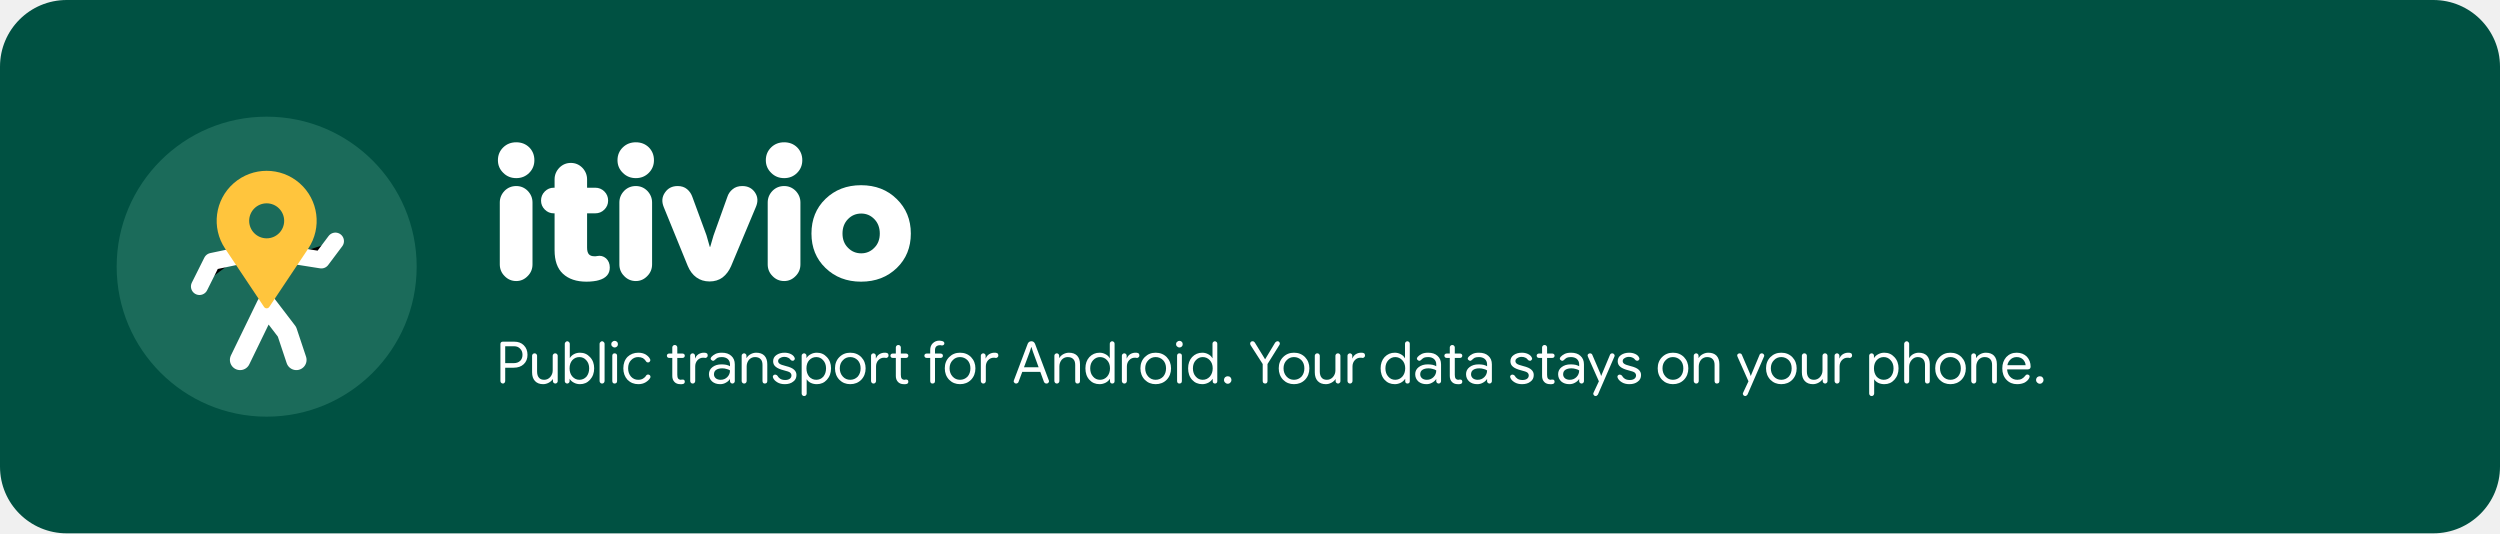
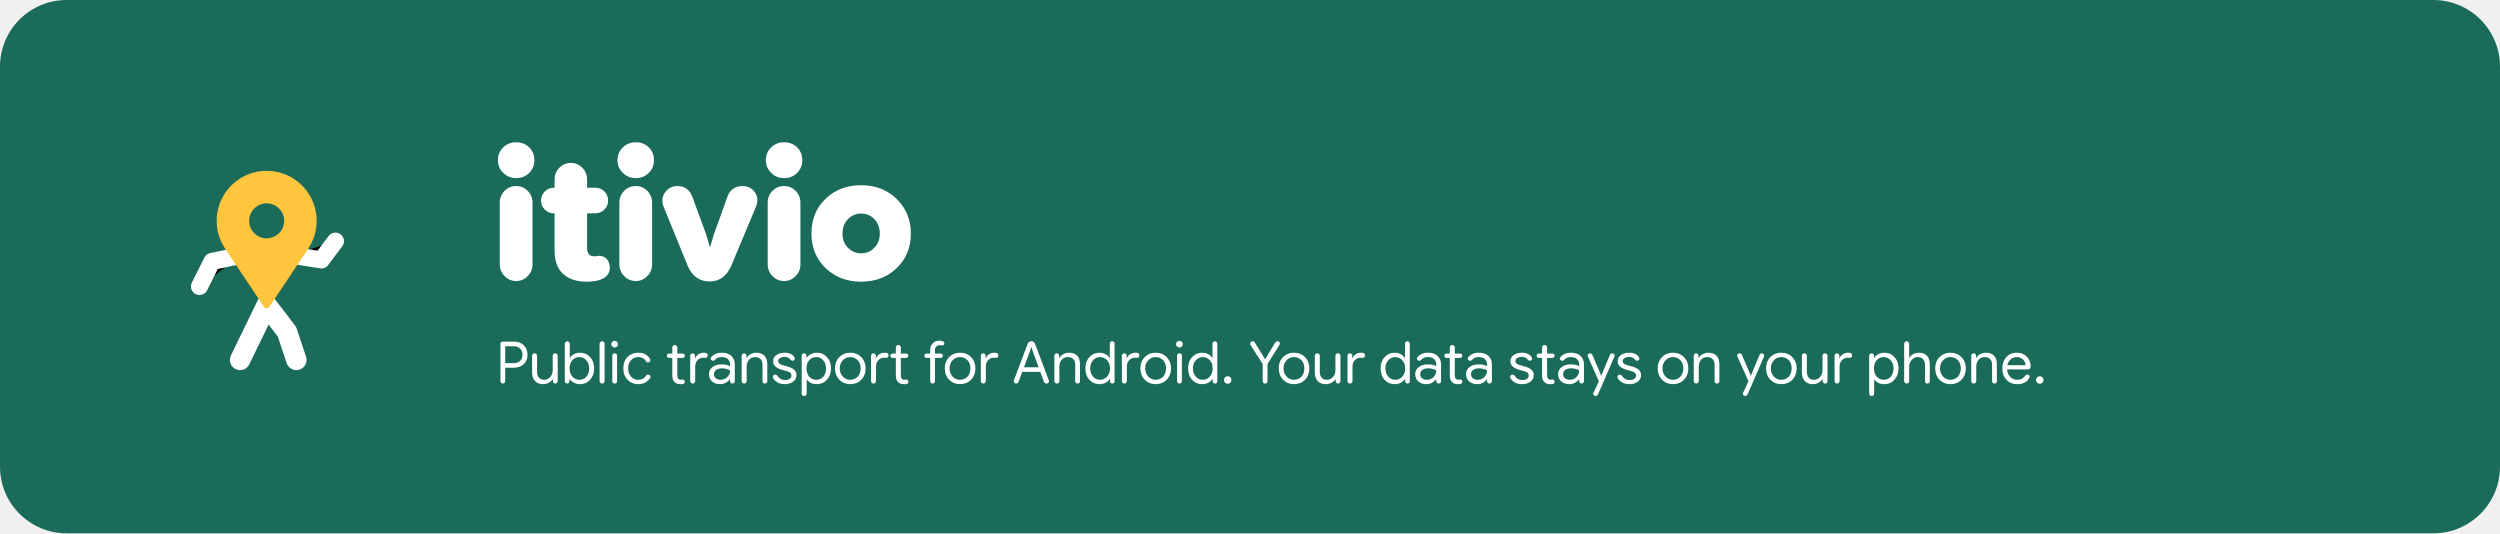
<svg xmlns="http://www.w3.org/2000/svg" width="1200" height="256" viewBox="0 0 1200 256" role="img" aria-label="itivio">
  <defs>
    <path id="g0" d="M11.8 0.9Q8.5 0.9 6.2 -1.5Q3.9 -3.8 3.9 -7.1L3.9 -36.8Q3.9 -40 6.2 -42.4Q8.5 -44.7 11.8 -44.7L11.8 -44.7Q15 -44.7 17.3 -42.4Q19.6 -40 19.6 -36.8L19.6 -7.1Q19.6 -3.8 17.3 -1.5Q15 0.9 11.8 0.9L11.8 0.9ZM11.8 -48.5Q8.1 -48.5 5.6 -51Q3 -53.5 3 -57.1Q3 -60.8 5.6 -63.3Q8.1 -65.7 11.8 -65.7Q15.5 -65.7 18 -63.3Q20.5 -60.8 20.5 -57.1Q20.5 -53.5 18 -51Q15.5 -48.5 11.8 -48.5Z" />
    <path id="g1" d="M22 1.2Q14.8 1.2 10.7 -2.6Q6.7 -6.3 6.7 -13.9L6.7 -47.9Q6.7 -51.1 9 -53.5Q11.3 -55.8 14.5 -55.8L14.5 -55.8Q17.7 -55.8 20 -53.5Q22.3 -51.1 22.3 -47.9L22.3 -15.1Q22.3 -12.9 23.2 -11.9Q24.1 -11 25.7 -11Q26.2 -11 26.5 -11Q26.8 -11.1 27.1 -11.1Q29.5 -11.6 31.4 -10Q33.2 -8.3 33.2 -5.6L33.2 -5.6Q33.2 -3.3 31.9 -1.8Q30.5 -0.2 27.9 0.5Q27 0.8 25.3 1Q23.7 1.2 22 1.2ZM6.3 -31.6Q3.8 -31.6 2 -33.4Q0.2 -35.2 0.2 -37.7L0.2 -37.7Q0.2 -40.3 2 -42.1Q3.8 -43.9 6.3 -43.9L26.2 -43.9Q28.8 -43.9 30.6 -42.1Q32.4 -40.3 32.4 -37.7L32.4 -37.7Q32.4 -35.2 30.6 -33.4Q28.8 -31.6 26.2 -31.6L6.3 -31.6Z" />
    <path id="g2" d="M23.7 1.1Q20 1.1 17.3 -0.9Q14.7 -2.8 13.2 -6.4L1.7 -34.6Q0.1 -38.5 2.3 -41.6Q4.4 -44.7 8.4 -44.7L8.4 -44.7Q11.1 -44.7 12.9 -43.2Q14.7 -41.7 15.5 -39.3L22.2 -21.1L23.8 -15.5L24 -15.5L25.6 -21L32.2 -39.4Q32.9 -41.7 34.8 -43.2Q36.6 -44.7 39.4 -44.7L39.4 -44.7Q43.4 -44.7 45.5 -41.6Q47.6 -38.5 45.9 -34.6L34 -6.2Q32.5 -2.8 29.9 -0.8Q27.3 1.1 23.7 1.1L23.7 1.1Z" />
    <path id="g3" d="M25.3 1.2Q15 1.2 8.2 -5.4Q1.5 -11.9 1.5 -21.9L1.5 -21.9Q1.5 -32 8.2 -38.5Q15 -45.1 25.3 -45.1Q35.7 -45.1 42.4 -38.5Q49.2 -31.9 49.2 -21.9L49.2 -21.9Q49.2 -11.9 42.5 -5.4Q35.7 1.2 25.3 1.2ZM25.4 -12.4Q29.1 -12.4 31.7 -15.1Q34.3 -17.7 34.3 -21.9L34.3 -21.9Q34.3 -26.1 31.7 -28.8Q29.1 -31.5 25.4 -31.5Q21.6 -31.5 19 -28.8Q16.4 -26.1 16.4 -21.9L16.4 -21.9Q16.4 -17.7 19 -15.1Q21.6 -12.4 25.4 -12.4Z" />
    <path id="g4" d="M3.4 0.1Q2.9 0.1 2.5 -0.3Q2.2 -0.6 2.2 -1.2L2.2 -18.9Q2.2 -19.4 2.5 -19.7Q2.9 -20 3.3 -20L8.8 -20Q11.7 -20 13.4 -18.3Q15.2 -16.5 15.2 -13.7L15.2 -13.7Q15.2 -10.9 13.4 -9.2Q11.6 -7.5 8.6 -7.5L3.4 -7.5L3.4 -9.7L8.7 -9.7Q10.5 -9.7 11.7 -10.8Q12.8 -11.9 12.8 -13.7L12.8 -13.7Q12.8 -15.5 11.7 -16.6Q10.6 -17.8 8.8 -17.8L4.5 -17.8L4.5 -1.2Q4.5 -0.6 4.2 -0.3Q3.9 0.1 3.4 0.1L3.4 0.1Z" />
    <path id="g5" d="M6.9 0.4Q4.4 0.4 3 -1.1Q1.6 -2.6 1.6 -5.3L1.6 -13.3Q1.6 -13.7 2 -14.1Q2.3 -14.4 2.8 -14.4L2.8 -14.4Q3.3 -14.4 3.6 -14.1Q4 -13.7 4 -13.3L4 -5.7Q4 -3.7 4.9 -2.7Q5.7 -1.7 7.4 -1.7Q9.1 -1.7 10.3 -3Q11.5 -4.4 11.5 -6.2L11.5 -13.3Q11.5 -13.7 11.9 -14.1Q12.2 -14.4 12.7 -14.4L12.7 -14.4Q13.2 -14.4 13.5 -14.1Q13.9 -13.7 13.9 -13.3L13.9 -1Q13.9 -0.5 13.5 -0.2Q13.2 0.1 12.8 0.1L12.8 0.1Q12.3 0.1 12 -0.2Q11.6 -0.5 11.6 -1L11.6 -3.2L12.7 -2.1L11.6 -2.1Q10.9 -1 9.6 -0.3Q8.3 0.4 6.9 0.4Z" />
    <path id="g6" d="M9 0.4Q7.4 0.4 6.1 -0.3Q4.7 -1 4 -2.2L3.4 -2.2L4 -2.8L4 -1Q4 -0.5 3.6 -0.2Q3.3 0.1 2.9 0.1L2.9 0.1Q2.4 0.1 2.1 -0.2Q1.7 -0.5 1.7 -1L1.7 -19Q1.7 -19.5 2.1 -19.8Q2.4 -20.2 2.9 -20.2L2.9 -20.2Q3.4 -20.2 3.7 -19.8Q4.1 -19.5 4.1 -19L4.1 -12.1L4.1 -12.1Q4.8 -13.3 6.1 -14Q7.4 -14.7 9 -14.7Q11.9 -14.7 13.8 -12.6Q15.8 -10.5 15.8 -7.2L15.8 -7.2Q15.8 -3.9 13.8 -1.7Q11.9 0.4 9 0.4ZM8.7 -1.7Q10.7 -1.7 12.1 -3.2Q13.4 -4.8 13.4 -7.2L13.4 -7.2Q13.4 -9.6 12 -11.1Q10.7 -12.6 8.7 -12.6Q6.7 -12.6 5.3 -11.1Q4 -9.6 4 -7.2L4 -7.2Q4 -4.8 5.3 -3.3Q6.7 -1.7 8.7 -1.7Z" />
    <path id="g7" d="M2.9 0.1Q2.4 0.1 2.1 -0.2Q1.7 -0.6 1.7 -1.1L1.7 -19Q1.7 -19.5 2.1 -19.8Q2.4 -20.2 2.9 -20.2L2.9 -20.2Q3.4 -20.2 3.7 -19.8Q4.1 -19.5 4.1 -19L4.1 -1.1Q4.1 -0.6 3.7 -0.2Q3.4 0.1 2.9 0.1L2.9 0.1Z" />
    <path id="g8" d="M3.1 0.1Q2.6 0.1 2.3 -0.2Q2 -0.6 2 -1.1L2 -13.3Q2 -13.7 2.3 -14.1Q2.6 -14.4 3.1 -14.4L3.1 -14.4Q3.6 -14.4 4 -14.1Q4.3 -13.7 4.3 -13.3L4.3 -1.1Q4.3 -0.6 4 -0.2Q3.6 0.1 3.1 0.1L3.1 0.1ZM3.1 -17.2Q2.5 -17.2 2 -17.7Q1.5 -18.1 1.5 -18.8Q1.5 -19.5 2 -19.9Q2.5 -20.4 3.1 -20.4Q3.8 -20.4 4.3 -19.9Q4.7 -19.5 4.7 -18.8Q4.7 -18.1 4.3 -17.7Q3.8 -17.2 3.1 -17.2Z" />
    <path id="g9" d="M8.2 0.4Q5.1 0.4 3 -1.7Q1 -3.9 1 -7.2L1 -7.2Q1 -10.6 3 -12.7Q5.1 -14.7 8.2 -14.7Q10.3 -14.7 11.8 -13.8Q13.3 -12.8 13.8 -11.7Q14.1 -11.2 13.9 -10.8Q13.7 -10.3 13.3 -10.1L13.3 -10.1Q12.9 -10 12.4 -10.1Q12 -10.3 11.8 -10.7Q11.3 -11.5 10.4 -12.1Q9.4 -12.6 8.1 -12.6Q6.1 -12.6 4.7 -11.1Q3.3 -9.7 3.3 -7.2L3.3 -7.2Q3.3 -4.8 4.7 -3.2Q6.1 -1.7 8.1 -1.7Q9.6 -1.7 10.5 -2.3Q11.5 -2.9 11.9 -3.7Q12.2 -4.1 12.6 -4.2Q13 -4.3 13.4 -4.1L13.4 -4.1Q13.9 -3.9 14 -3.4Q14.1 -3 13.9 -2.6Q13.2 -1.4 11.7 -0.5Q10.2 0.4 8.2 0.4Z" />
    <path id="g11" d="M7 0.4Q5.3 0.4 4.3 -0.6Q3.2 -1.7 3.2 -3.5L3.2 -17.3Q3.2 -17.7 3.6 -18.1Q3.9 -18.4 4.4 -18.4L4.4 -18.4Q4.9 -18.4 5.2 -18.1Q5.6 -17.7 5.6 -17.3L5.6 -4.1Q5.6 -2.9 6 -2.3Q6.5 -1.7 7.4 -1.7Q7.6 -1.7 7.7 -1.8Q7.9 -1.8 8 -1.8Q8.5 -1.9 8.9 -1.6Q9.2 -1.3 9.2 -0.8L9.2 -0.8Q9.2 -0.4 9 -0.1Q8.8 0.2 8.4 0.3Q8.1 0.4 7.8 0.4Q7.4 0.4 7 0.4ZM1.7 -12.2Q1.2 -12.2 0.9 -12.5Q0.6 -12.8 0.6 -13.3L0.6 -13.3Q0.6 -13.7 0.9 -14Q1.2 -14.3 1.7 -14.3L8.1 -14.3Q8.6 -14.3 8.9 -14Q9.2 -13.7 9.2 -13.3L9.2 -13.3Q9.2 -12.8 8.9 -12.5Q8.6 -12.2 8.1 -12.2L1.7 -12.2Z" />
    <path id="g12" d="M2.9 0.1Q2.4 0.1 2.1 -0.2Q1.7 -0.6 1.7 -1.1L1.7 -13.3Q1.7 -13.8 2.1 -14.1Q2.4 -14.4 2.9 -14.4L2.9 -14.4Q3.3 -14.4 3.6 -14.1Q4 -13.8 4 -13.3L4 -11.7L3.6 -12L4.1 -12Q4.5 -13.2 5.7 -14Q6.9 -14.7 8.2 -14.7Q8.5 -14.7 8.7 -14.7Q9 -14.7 9.2 -14.6Q9.6 -14.5 9.9 -14.2Q10.1 -13.8 10.1 -13.3L10.1 -13.3Q10.1 -12.8 9.7 -12.5Q9.3 -12.1 8.8 -12.2Q8.6 -12.3 8.4 -12.3Q8.2 -12.3 7.9 -12.3Q6.3 -12.3 5.2 -11.1Q4.1 -9.9 4.1 -8.1L4.1 -1.1Q4.1 -0.6 3.7 -0.2Q3.4 0.1 2.9 0.1L2.9 0.1Z" />
    <path id="g13" d="M6.3 0.4Q3.9 0.4 2.4 -0.9Q0.9 -2.3 0.9 -4.4L0.9 -4.4Q0.9 -6.5 2.6 -7.8Q4.3 -9.1 6.9 -9.1Q8.1 -9.1 9.2 -8.9Q10.4 -8.6 11 -8.2L11 -9.1Q11 -10.7 9.9 -11.7Q8.8 -12.6 7.1 -12.6Q5.9 -12.6 5.1 -12.3Q4.4 -11.9 3.8 -11.3Q3.4 -10.9 3 -10.8Q2.5 -10.8 2.2 -11.1L2.2 -11.1Q1.8 -11.3 1.7 -11.8Q1.7 -12.2 2.1 -12.7Q2.8 -13.5 4 -14.1Q5.2 -14.7 7.1 -14.7Q10 -14.7 11.6 -13.2Q13.3 -11.7 13.3 -9.1L13.3 -1Q13.3 -0.5 12.9 -0.2Q12.6 0.1 12.2 0.1L12.2 0.1Q11.7 0.1 11.4 -0.2Q11 -0.5 11 -1L11 -3.4L11.9 -2.1L11 -2.1Q10.3 -1 9 -0.3Q7.8 0.4 6.3 0.4ZM6.5 -1.7Q8.4 -1.7 9.7 -3Q11 -4.3 11 -6.2L11 -6.2Q10.3 -6.7 9.3 -6.9Q8.4 -7.2 7.3 -7.2Q5.5 -7.2 4.4 -6.5Q3.3 -5.8 3.3 -4.3L3.3 -4.3Q3.3 -3.2 4.2 -2.4Q5.1 -1.7 6.5 -1.7Z" />
    <path id="g14" d="M1.7 -1.1L1.7 -13.3Q1.7 -13.8 2.1 -14.1Q2.4 -14.4 2.9 -14.4L2.9 -14.4Q3.3 -14.4 3.6 -14.1Q4 -13.8 4 -13.3L4 -11.8L3.6 -12.2L4.1 -12.2Q4.7 -13.3 6 -14Q7.3 -14.7 8.7 -14.7Q11.2 -14.7 12.6 -13.3Q14 -11.8 14 -9.2L14 -1.1Q14 -0.6 13.7 -0.2Q13.3 0.1 12.8 0.1L12.8 0.1Q12.3 0.1 12 -0.2Q11.7 -0.6 11.7 -1.1L11.7 -8.8Q11.7 -10.7 10.8 -11.6Q9.9 -12.6 8.1 -12.6Q6.4 -12.6 5.2 -11.3Q4.1 -9.9 4.1 -8.1L4.1 -1.1Q4.1 -0.6 3.7 -0.2Q3.4 0.1 2.9 0.1L2.9 0.1Q2.4 0.1 2.1 -0.2Q1.7 -0.6 1.7 -1.1Z" />
    <path id="g15" d="M6.7 0.4Q4.6 0.4 3.1 -0.5Q1.6 -1.4 1.1 -2.6Q0.9 -3.1 1 -3.5Q1.2 -3.9 1.6 -4.1L1.6 -4.1Q2.1 -4.3 2.5 -4.1Q2.9 -4 3.2 -3.6Q3.6 -2.8 4.5 -2.2Q5.4 -1.6 6.9 -1.6Q8.3 -1.6 9.1 -2.2Q9.9 -2.8 9.9 -3.8L9.9 -3.8Q9.9 -4.6 9.2 -5.2Q8.5 -5.7 6.4 -6.2Q3.6 -6.9 2.4 -7.9Q1.1 -8.9 1.1 -10.6L1.1 -10.6Q1.1 -12.5 2.7 -13.6Q4.3 -14.7 6.6 -14.7Q8.2 -14.7 9.5 -14.1Q10.8 -13.5 11.3 -12.5Q11.6 -12 11.5 -11.6Q11.3 -11.2 10.9 -10.9L10.9 -10.9Q10.5 -10.8 10.1 -10.9Q9.7 -11 9.4 -11.4Q9 -12 8.3 -12.3Q7.5 -12.7 6.5 -12.7Q5.3 -12.7 4.4 -12.1Q3.5 -11.6 3.5 -10.7L3.5 -10.7Q3.5 -9.9 4.2 -9.4Q4.8 -8.9 7.2 -8.3Q10.1 -7.6 11.2 -6.5Q12.3 -5.5 12.3 -4L12.3 -4Q12.3 -1.9 10.7 -0.8Q9.2 0.4 6.7 0.4Z" />
    <path id="g16" d="M2.9 6.1Q2.4 6.1 2.1 5.8Q1.7 5.4 1.7 4.9L1.7 -13.3Q1.7 -13.8 2.1 -14.1Q2.4 -14.4 2.9 -14.4L2.9 -14.4Q3.3 -14.4 3.6 -14.1Q4 -13.8 4 -13.3L4 -11.5L3.4 -12.1L4 -12.1Q4.7 -13.3 6.1 -14Q7.4 -14.7 9 -14.7Q11.9 -14.7 13.8 -12.6Q15.8 -10.5 15.8 -7.2L15.8 -7.2Q15.8 -3.9 13.8 -1.7Q11.9 0.4 9 0.4Q7.4 0.4 6.1 -0.2Q4.7 -0.9 4.1 -2L4.1 -2L4.1 4.9Q4.1 5.4 3.7 5.8Q3.4 6.1 2.9 6.1L2.9 6.1ZM8.7 -1.7Q10.7 -1.7 12.1 -3.2Q13.4 -4.8 13.4 -7.2L13.4 -7.2Q13.4 -9.6 12 -11.1Q10.7 -12.6 8.7 -12.6Q6.7 -12.6 5.3 -11.1Q4 -9.6 4 -7.2L4 -7.2Q4 -4.8 5.3 -3.2Q6.7 -1.7 8.7 -1.7Z" />
    <path id="g17" d="M8.3 0.4Q5.2 0.4 3.1 -1.7Q1 -3.9 1 -7.2L1 -7.2Q1 -10.5 3.1 -12.6Q5.2 -14.7 8.3 -14.7Q11.5 -14.7 13.6 -12.6Q15.7 -10.4 15.7 -7.2L15.7 -7.2Q15.7 -3.9 13.6 -1.7Q11.5 0.4 8.3 0.4ZM8.3 -1.7Q10.4 -1.7 11.9 -3.2Q13.3 -4.8 13.3 -7.2L13.3 -7.2Q13.3 -9.6 11.9 -11.1Q10.4 -12.6 8.3 -12.6Q6.2 -12.6 4.8 -11.1Q3.3 -9.6 3.3 -7.2L3.3 -7.2Q3.3 -4.8 4.8 -3.2Q6.2 -1.7 8.3 -1.7Z" />
    <path id="g18" d="M1.7 -12.2Q1.2 -12.2 0.9 -12.5Q0.6 -12.8 0.6 -13.3L0.6 -13.3Q0.6 -13.7 0.9 -14Q1.2 -14.3 1.7 -14.3L8.4 -14.3Q8.8 -14.3 9.2 -14Q9.5 -13.7 9.5 -13.3L9.5 -13.3Q9.5 -12.8 9.2 -12.5Q8.8 -12.2 8.4 -12.2L1.7 -12.2ZM4.5 0.1Q4 0.1 3.7 -0.2Q3.4 -0.6 3.4 -1.1L3.4 -16Q3.4 -18 4.6 -19.2Q5.9 -20.5 7.8 -20.5Q8.3 -20.5 8.6 -20.4Q8.9 -20.4 9.1 -20.3Q9.6 -20.2 9.9 -19.9Q10.2 -19.6 10.2 -19.2L10.2 -19.2Q10.2 -18.7 9.8 -18.4Q9.4 -18.1 8.9 -18.2Q8.6 -18.2 8.5 -18.3Q8.3 -18.3 8 -18.3Q7 -18.3 6.3 -17.7Q5.7 -17.1 5.7 -15.9L5.7 -13.8L5.7 -13.3L5.7 -1.1Q5.7 -0.6 5.4 -0.2Q5 0.1 4.5 0.1L4.5 0.1Z" />
    <path id="g19" d="M2 0.1Q1.4 0.1 1.1 -0.4Q0.7 -0.8 1 -1.5L7.6 -19Q7.8 -19.5 8.3 -19.9Q8.8 -20.2 9.4 -20.2L9.4 -20.2Q9.9 -20.2 10.4 -19.9Q10.9 -19.5 11.1 -19L17.7 -1.5Q18 -0.9 17.6 -0.4Q17.3 0.1 16.6 0.1L16.6 0.1Q16.2 0.1 15.9 -0.1Q15.6 -0.3 15.4 -0.7L10.1 -15.2L9.4 -17.4L9.3 -17.4L8.6 -15.2L3.2 -0.7Q3.1 -0.3 2.7 -0.1Q2.4 0.1 2 0.1L2 0.1ZM3.6 -5.5L4.4 -7.7L13.7 -7.7L14.5 -5.5L3.6 -5.5Z" />
    <path id="g20" d="M7.8 0.4Q4.8 0.4 2.9 -1.7Q1 -3.8 1 -7.2L1 -7.2Q1 -10.5 2.9 -12.6Q4.9 -14.7 7.8 -14.7Q9.3 -14.7 10.6 -14Q12 -13.3 12.6 -12.1L12.7 -12.1L12.7 -19Q12.7 -19.5 13 -19.8Q13.4 -20.2 13.8 -20.2L13.8 -20.2Q14.3 -20.2 14.7 -19.8Q15 -19.5 15 -19L15 -1Q15 -0.5 14.7 -0.2Q14.4 0.1 13.9 0.1L13.9 0.1Q13.4 0.1 13.1 -0.2Q12.8 -0.5 12.8 -1L12.8 -2.7L13.1 -2.1L12.7 -2.1Q12 -1 10.7 -0.3Q9.3 0.4 7.8 0.4ZM8 -1.7Q10 -1.7 11.4 -3.2Q12.8 -4.8 12.8 -7.2L12.8 -7.2Q12.8 -9.6 11.4 -11.1Q10 -12.6 8 -12.6Q6.1 -12.6 4.7 -11.1Q3.3 -9.6 3.3 -7.2L3.3 -7.2Q3.3 -4.7 4.7 -3.2Q6 -1.7 8 -1.7Z" />
    <path id="g21" d="M3.3 0.2Q2.6 0.2 2 -0.4Q1.5 -0.9 1.5 -1.6Q1.5 -2.3 2 -2.9Q2.6 -3.4 3.3 -3.4Q4.1 -3.4 4.6 -2.9Q5.1 -2.3 5.1 -1.6Q5.1 -0.9 4.6 -0.4Q4.1 0.2 3.3 0.2Z" />
    <path id="g22" d="M7.3 -9.1L1.4 -18.3Q1 -19 1.3 -19.6Q1.6 -20.2 2.4 -20.2L2.4 -20.2Q2.7 -20.2 3 -20Q3.3 -19.8 3.4 -19.6L7.7 -12.6L8.3 -11.6L8.4 -11.6L9 -12.6L13.2 -19.6Q13.4 -19.8 13.7 -20Q14 -20.2 14.3 -20.2L14.3 -20.2Q15 -20.2 15.3 -19.6Q15.6 -19 15.2 -18.4L9.4 -9.1L7.3 -9.1ZM8.4 0.1Q7.9 0.1 7.5 -0.2Q7.2 -0.6 7.2 -1.1L7.2 -10.4L9.5 -10.4L9.5 -1.1Q9.5 -0.6 9.2 -0.2Q8.9 0.1 8.4 0.1L8.4 0.1Z" />
    <path id="g23" d="M4.5 6.1Q3.9 6.1 3.6 5.6Q3.2 5.1 3.5 4.5L6.4 -1.7L6.5 0L0.8 -12.8Q0.5 -13.4 0.8 -13.9Q1.2 -14.4 1.8 -14.4L1.8 -14.4Q2.1 -14.4 2.5 -14.2Q2.8 -14 2.9 -13.7L6.8 -4.6L7.1 -3.6L7.2 -3.6L7.6 -4.6L11.4 -13.7Q11.5 -14 11.8 -14.2Q12.1 -14.4 12.5 -14.4L12.5 -14.4Q13.1 -14.4 13.4 -13.9Q13.8 -13.4 13.5 -12.8L5.6 5.4Q5.4 5.7 5.1 5.9Q4.8 6.1 4.5 6.1L4.5 6.1Z" />
    <path id="g24" d="M2.9 0.1Q2.4 0.1 2.1 -0.2Q1.7 -0.6 1.7 -1.1L1.7 -19Q1.7 -19.5 2.1 -19.8Q2.4 -20.2 2.9 -20.2L2.9 -20.2Q3.4 -20.2 3.7 -19.8Q4.1 -19.5 4.1 -19L4.1 -12.2L4.2 -12.2Q4.8 -13.3 6 -14Q7.3 -14.7 8.7 -14.7Q11.2 -14.7 12.6 -13.3Q14 -11.8 14 -9.2L14 -1.1Q14 -0.6 13.7 -0.2Q13.3 0.1 12.8 0.1L12.8 0.1Q12.3 0.1 12 -0.2Q11.7 -0.6 11.7 -1.1L11.7 -8.8Q11.7 -10.6 10.8 -11.6Q9.9 -12.6 8.2 -12.6Q6.5 -12.6 5.3 -11.2Q4.1 -9.8 4.1 -8L4.1 -1.1Q4.1 -0.6 3.7 -0.2Q3.4 0.1 2.9 0.1L2.9 0.1Z" />
    <path id="g25" d="M8.1 0.4Q5 0.4 3 -1.7Q1 -3.8 1 -7.2L1 -7.2Q1 -10.4 2.9 -12.6Q4.9 -14.7 7.9 -14.7Q10.9 -14.7 12.8 -12.8Q14.6 -10.8 14.6 -8Q14.6 -8 14.6 -8Q14.6 -8 14.6 -8Q14.6 -7.5 14.3 -7.1Q13.9 -6.7 13.3 -6.7L2.4 -6.7L2.4 -8.7L12.2 -8.7L12.2 -8.7Q12.1 -10.2 11 -11.4Q9.8 -12.6 7.9 -12.6Q5.9 -12.6 4.6 -11.1Q3.3 -9.7 3.3 -7.2L3.3 -7.2Q3.3 -4.7 4.7 -3.2Q6.1 -1.7 8.2 -1.7Q9.5 -1.7 10.4 -2.2Q11.3 -2.7 12 -3.6Q12.3 -4.1 12.7 -4.2Q13.1 -4.3 13.6 -4.1L13.6 -4.1Q14 -3.9 14.1 -3.5Q14.2 -3.1 13.9 -2.5Q13.3 -1.3 11.8 -0.4Q10.2 0.4 8.1 0.4Z" />
  </defs>
-   <rect width="1200" height="256" rx="32" fill="#005142" />
+   <rect width="1200" height="256" rx="32" fill="#1B6B5A" />
  <g transform="translate(20 20) scale(2)">
    <defs>
      <clipPath id="logo">
        <circle cx="54" cy="54" r="36" />
      </clipPath>
    </defs>
    <g clip-path="url(#logo)">
      <path d="M0,0h108v108h-108z" fill="#1B6B5A" />
      <path d="M54,63.25L47.625,76.375 M54,63.25L58.875,69.625L61.125,76.375" stroke="#FFFFFF" stroke-width="4.9" stroke-linecap="round" stroke-linejoin="round" />
      <path d="M48,51.25L40.875,52.75L37.875,58.75 M60,51.25L67.125,52.375L70.5,47.875" stroke="#FFFFFF" stroke-width="4.1" stroke-linecap="round" stroke-linejoin="round" />
      <path d="M53.377,63.667L44.024,49.665A12,12 0,1 1,63.976 49.665L54.623,63.667A0.75,0.75 0,0 1,53.377 63.667Z M49.8,43a4.2,4.2 0,1 0,8.4 0a4.2,4.2 0,1 0,-8.4 0z" fill="#FFC53D" fill-rule="evenodd" />
    </g>
  </g>
  <g fill="#FFFFFF">
    <use href="#g0" x="236" y="134" />
    <use href="#g1" x="259.5" y="134" />
    <use href="#g0" x="293.4" y="134" />
    <use href="#g2" x="316.9" y="134" />
    <use href="#g0" x="364.6" y="134" />
    <use href="#g3" x="388" y="134" />
  </g>
  <g fill="#FFFFFF">
    <use href="#g4" x="238" y="184" />
    <use href="#g5" x="253.8" y="184" />
    <use href="#g6" x="269.4" y="184" />
    <use href="#g7" x="286.1" y="184" />
    <use href="#g8" x="291.9" y="184" />
    <use href="#g9" x="298.2" y="184" />
    <use href="#g11" x="319.5" y="184" />
    <use href="#g12" x="329.6" y="184" />
    <use href="#g13" x="339.4" y="184" />
    <use href="#g14" x="354.3" y="184" />
    <use href="#g15" x="370" y="184" />
    <use href="#g16" x="383.1" y="184" />
    <use href="#g17" x="399.8" y="184" />
    <use href="#g12" x="416.4" y="184" />
    <use href="#g11" x="426.8" y="184" />
    <use href="#g18" x="443.1" y="184" />
    <use href="#g17" x="452.5" y="184" />
    <use href="#g12" x="469.1" y="184" />
    <use href="#g19" x="485.7" y="184" />
    <use href="#g14" x="504.4" y="184" />
    <use href="#g20" x="520" y="184" />
    <use href="#g12" x="536.8" y="184" />
    <use href="#g17" x="546.4" y="184" />
    <use href="#g8" x="563" y="184" />
    <use href="#g20" x="569.3" y="184" />
    <use href="#g21" x="586" y="184" />
    <use href="#g22" x="598.9" y="184" />
    <use href="#g17" x="612.8" y="184" />
    <use href="#g5" x="629.5" y="184" />
    <use href="#g12" x="645.1" y="184" />
    <use href="#g20" x="661.7" y="184" />
    <use href="#g13" x="678.4" y="184" />
    <use href="#g11" x="692.7" y="184" />
    <use href="#g13" x="702.8" y="184" />
    <use href="#g15" x="723.9" y="184" />
    <use href="#g11" x="737" y="184" />
    <use href="#g13" x="747" y="184" />
    <use href="#g23" x="761.4" y="184" />
    <use href="#g15" x="775.4" y="184" />
    <use href="#g17" x="794.7" y="184" />
    <use href="#g14" x="811.3" y="184" />
    <use href="#g23" x="833.2" y="184" />
    <use href="#g17" x="846.7" y="184" />
    <use href="#g5" x="863.3" y="184" />
    <use href="#g12" x="878.9" y="184" />
    <use href="#g16" x="895.5" y="184" />
    <use href="#g24" x="912.3" y="184" />
    <use href="#g17" x="927.9" y="184" />
    <use href="#g14" x="944.5" y="184" />
    <use href="#g25" x="960.1" y="184" />
    <use href="#g21" x="975.8" y="184" />
  </g>
</svg>
